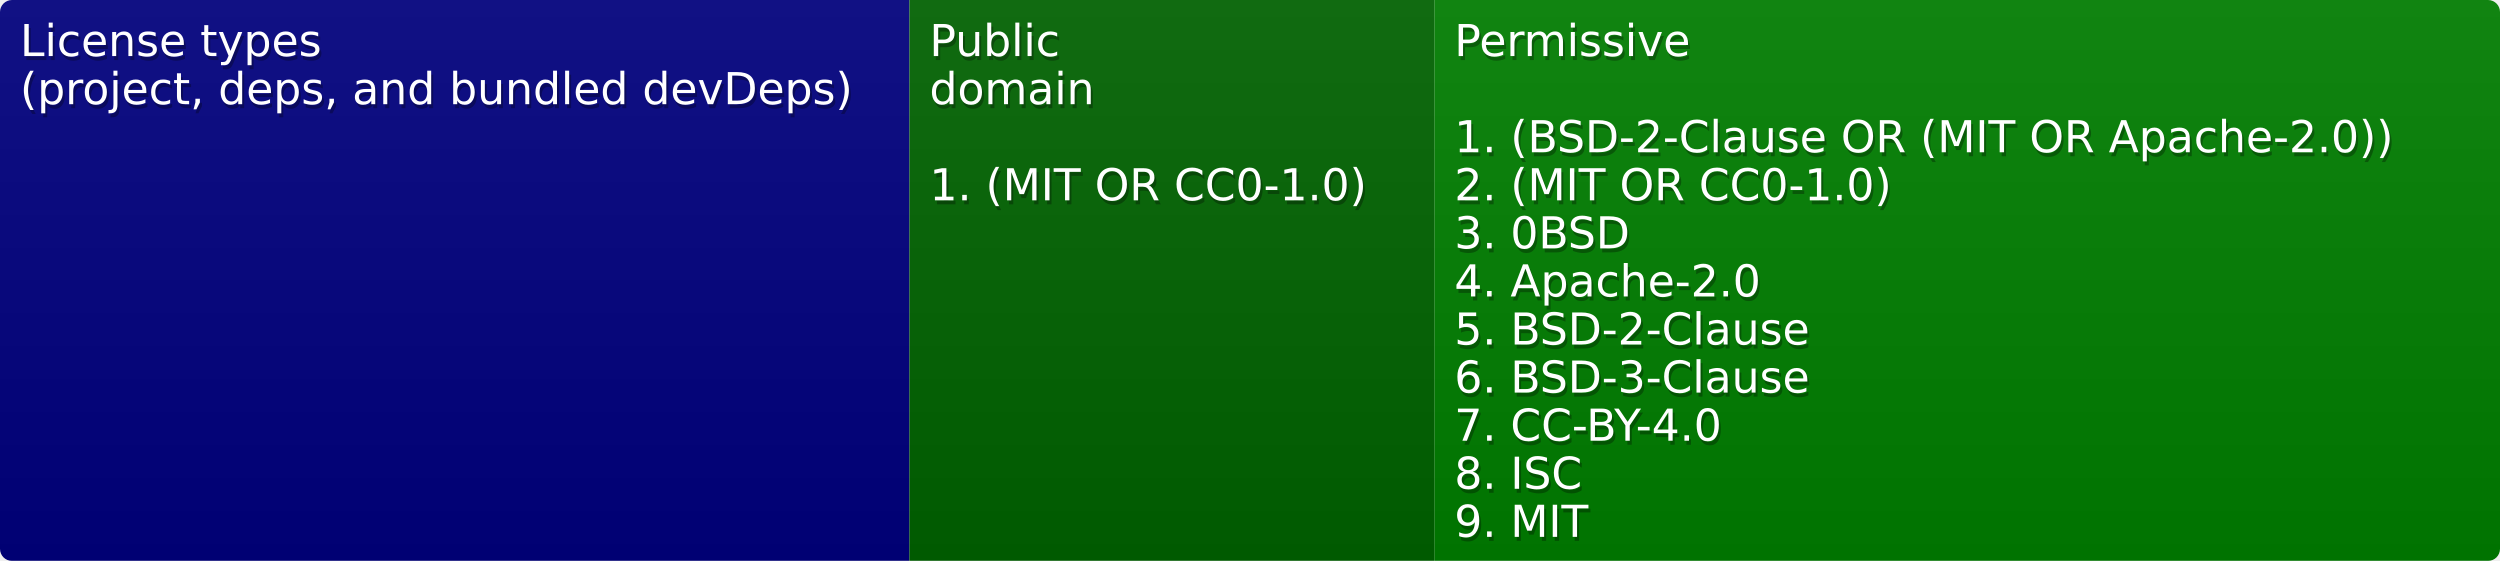
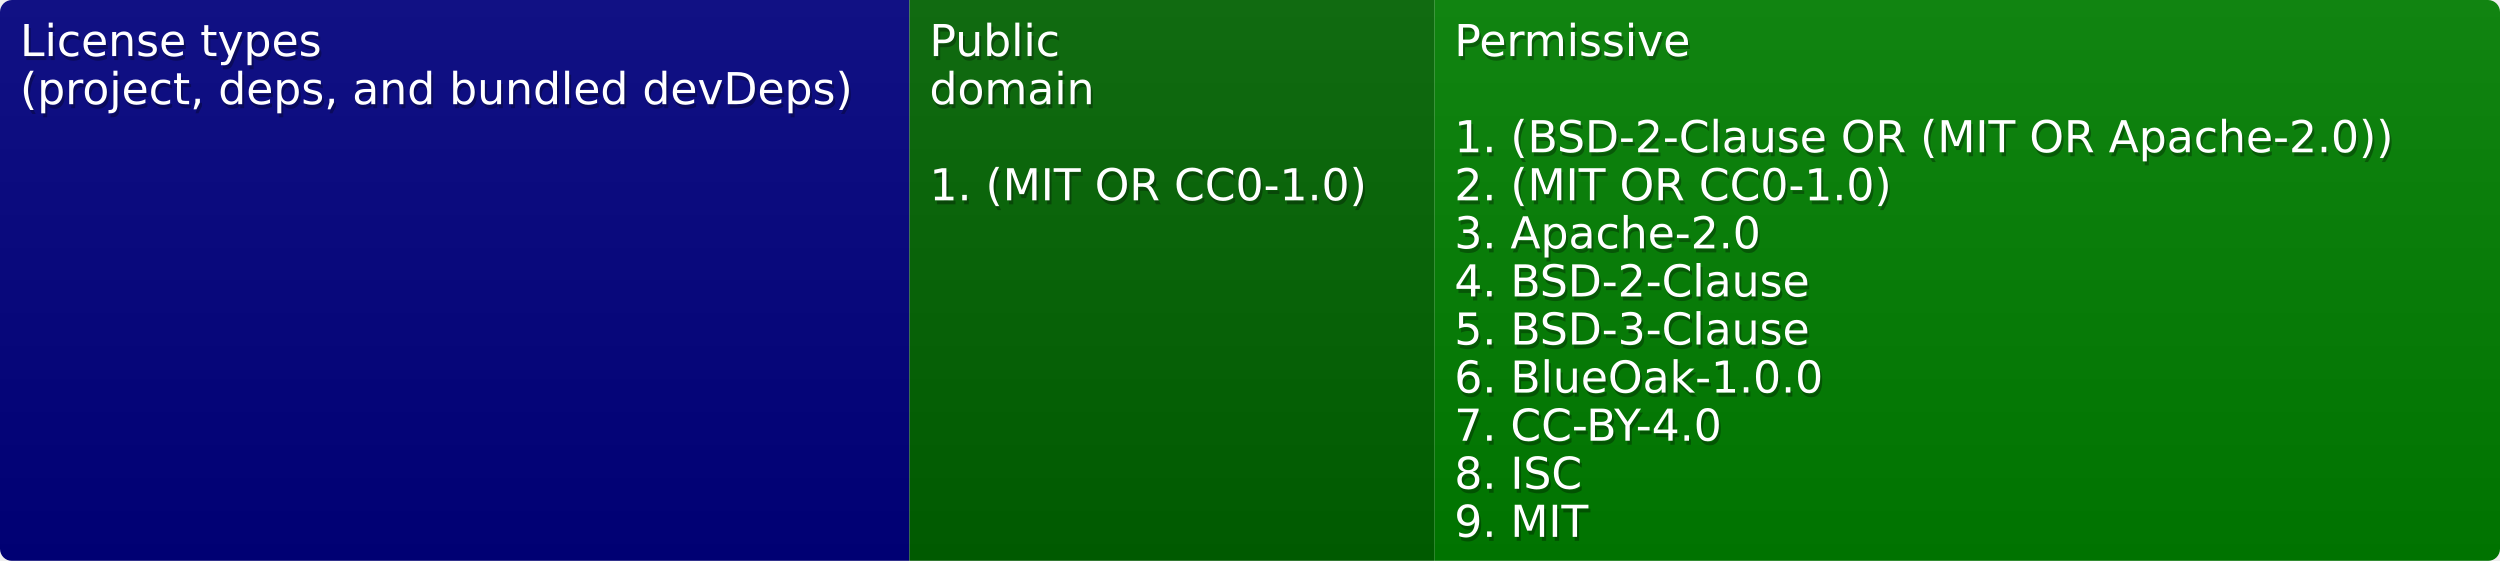
<svg xmlns="http://www.w3.org/2000/svg" width="624" height="140">
  <defs>
    <style>text{font-size:11px;font-family:Verdana,DejaVu Sans,Geneva,sans-serif}text.shadow{fill:#010101;fill-opacity:.3}text.high{fill:#fff}</style>
    <linearGradient id="smooth" x2="0" y2="100%">
      <stop offset="0" stop-color="#aaa" stop-opacity=".1" />
      <stop offset="1" stop-opacity=".1" />
    </linearGradient>
    <mask id="round">
      <rect width="100%" height="100%" rx="3" fill="#fff" />
    </mask>
  </defs>
  <g id="bg" mask="url(#round)">
    <path fill="navy" d="M0 0h227v140H0z" />
    <path fill="#006400" d="M227 0h131v140H227z" />
    <path fill="green" d="M358 0h266v140H358z" />
    <path fill="url(#smooth)" d="M0 0h624v140H0z" />
  </g>
  <g id="fg">
    <text class="shadow" x="5.5" y="15">License types</text>
    <text class="high" x="5" y="14">License types</text>
    <text class="shadow" x="5.5" y="27">(project, deps, and bundled devDeps)</text>
    <text class="high" x="5" y="26">(project, deps, and bundled devDeps)</text>
    <text class="shadow" x="232.5" y="15">Public</text>
    <text class="high" x="232" y="14">Public</text>
    <text class="shadow" x="232.5" y="27">domain</text>
    <text class="high" x="232" y="26">domain</text>
    <text class="shadow" x="232.5" y="51">1. (MIT OR CC0-1.0)</text>
    <text class="high" x="232" y="50">1. (MIT OR CC0-1.0)</text>
    <text class="shadow" x="363.5" y="15">Permissive</text>
    <text class="high" x="363" y="14">Permissive</text>
    <text class="shadow" x="363.5" y="39">1. (BSD-2-Clause OR (MIT OR Apache-2.0))</text>
    <text class="high" x="363" y="38">1. (BSD-2-Clause OR (MIT OR Apache-2.0))</text>
    <text class="shadow" x="363.5" y="51">2. (MIT OR CC0-1.0)</text>
    <text class="high" x="363" y="50">2. (MIT OR CC0-1.0)</text>
-     <text class="shadow" x="363.5" y="63">3. 0BSD</text>
-     <text class="high" x="363" y="62">3. 0BSD</text>
-     <text class="shadow" x="363.5" y="75">4. Apache-2.0</text>
-     <text class="high" x="363" y="74">4. Apache-2.0</text>
-     <text class="shadow" x="363.5" y="87">5. BSD-2-Clause</text>
-     <text class="high" x="363" y="86">5. BSD-2-Clause</text>
-     <text class="shadow" x="363.5" y="99">6. BSD-3-Clause</text>
-     <text class="high" x="363" y="98">6. BSD-3-Clause</text>
+     <text class="shadow" x="363.5" y="63">3. Apache-2.0</text>
+     <text class="high" x="363" y="62">3. Apache-2.0</text>
+     <text class="shadow" x="363.5" y="75">4. BSD-2-Clause</text>
+     <text class="high" x="363" y="74">4. BSD-2-Clause</text>
+     <text class="shadow" x="363.5" y="87">5. BSD-3-Clause</text>
+     <text class="high" x="363" y="86">5. BSD-3-Clause</text>
+     <text class="shadow" x="363.5" y="99">6. BlueOak-1.0.0</text>
+     <text class="high" x="363" y="98">6. BlueOak-1.0.0</text>
    <text class="shadow" x="363.5" y="111">7. CC-BY-4.0</text>
    <text class="high" x="363" y="110">7. CC-BY-4.0</text>
    <text class="shadow" x="363.5" y="123">8. ISC</text>
    <text class="high" x="363" y="122">8. ISC</text>
    <text class="shadow" x="363.5" y="135">9. MIT</text>
    <text class="high" x="363" y="134">9. MIT</text>
  </g>
</svg>
